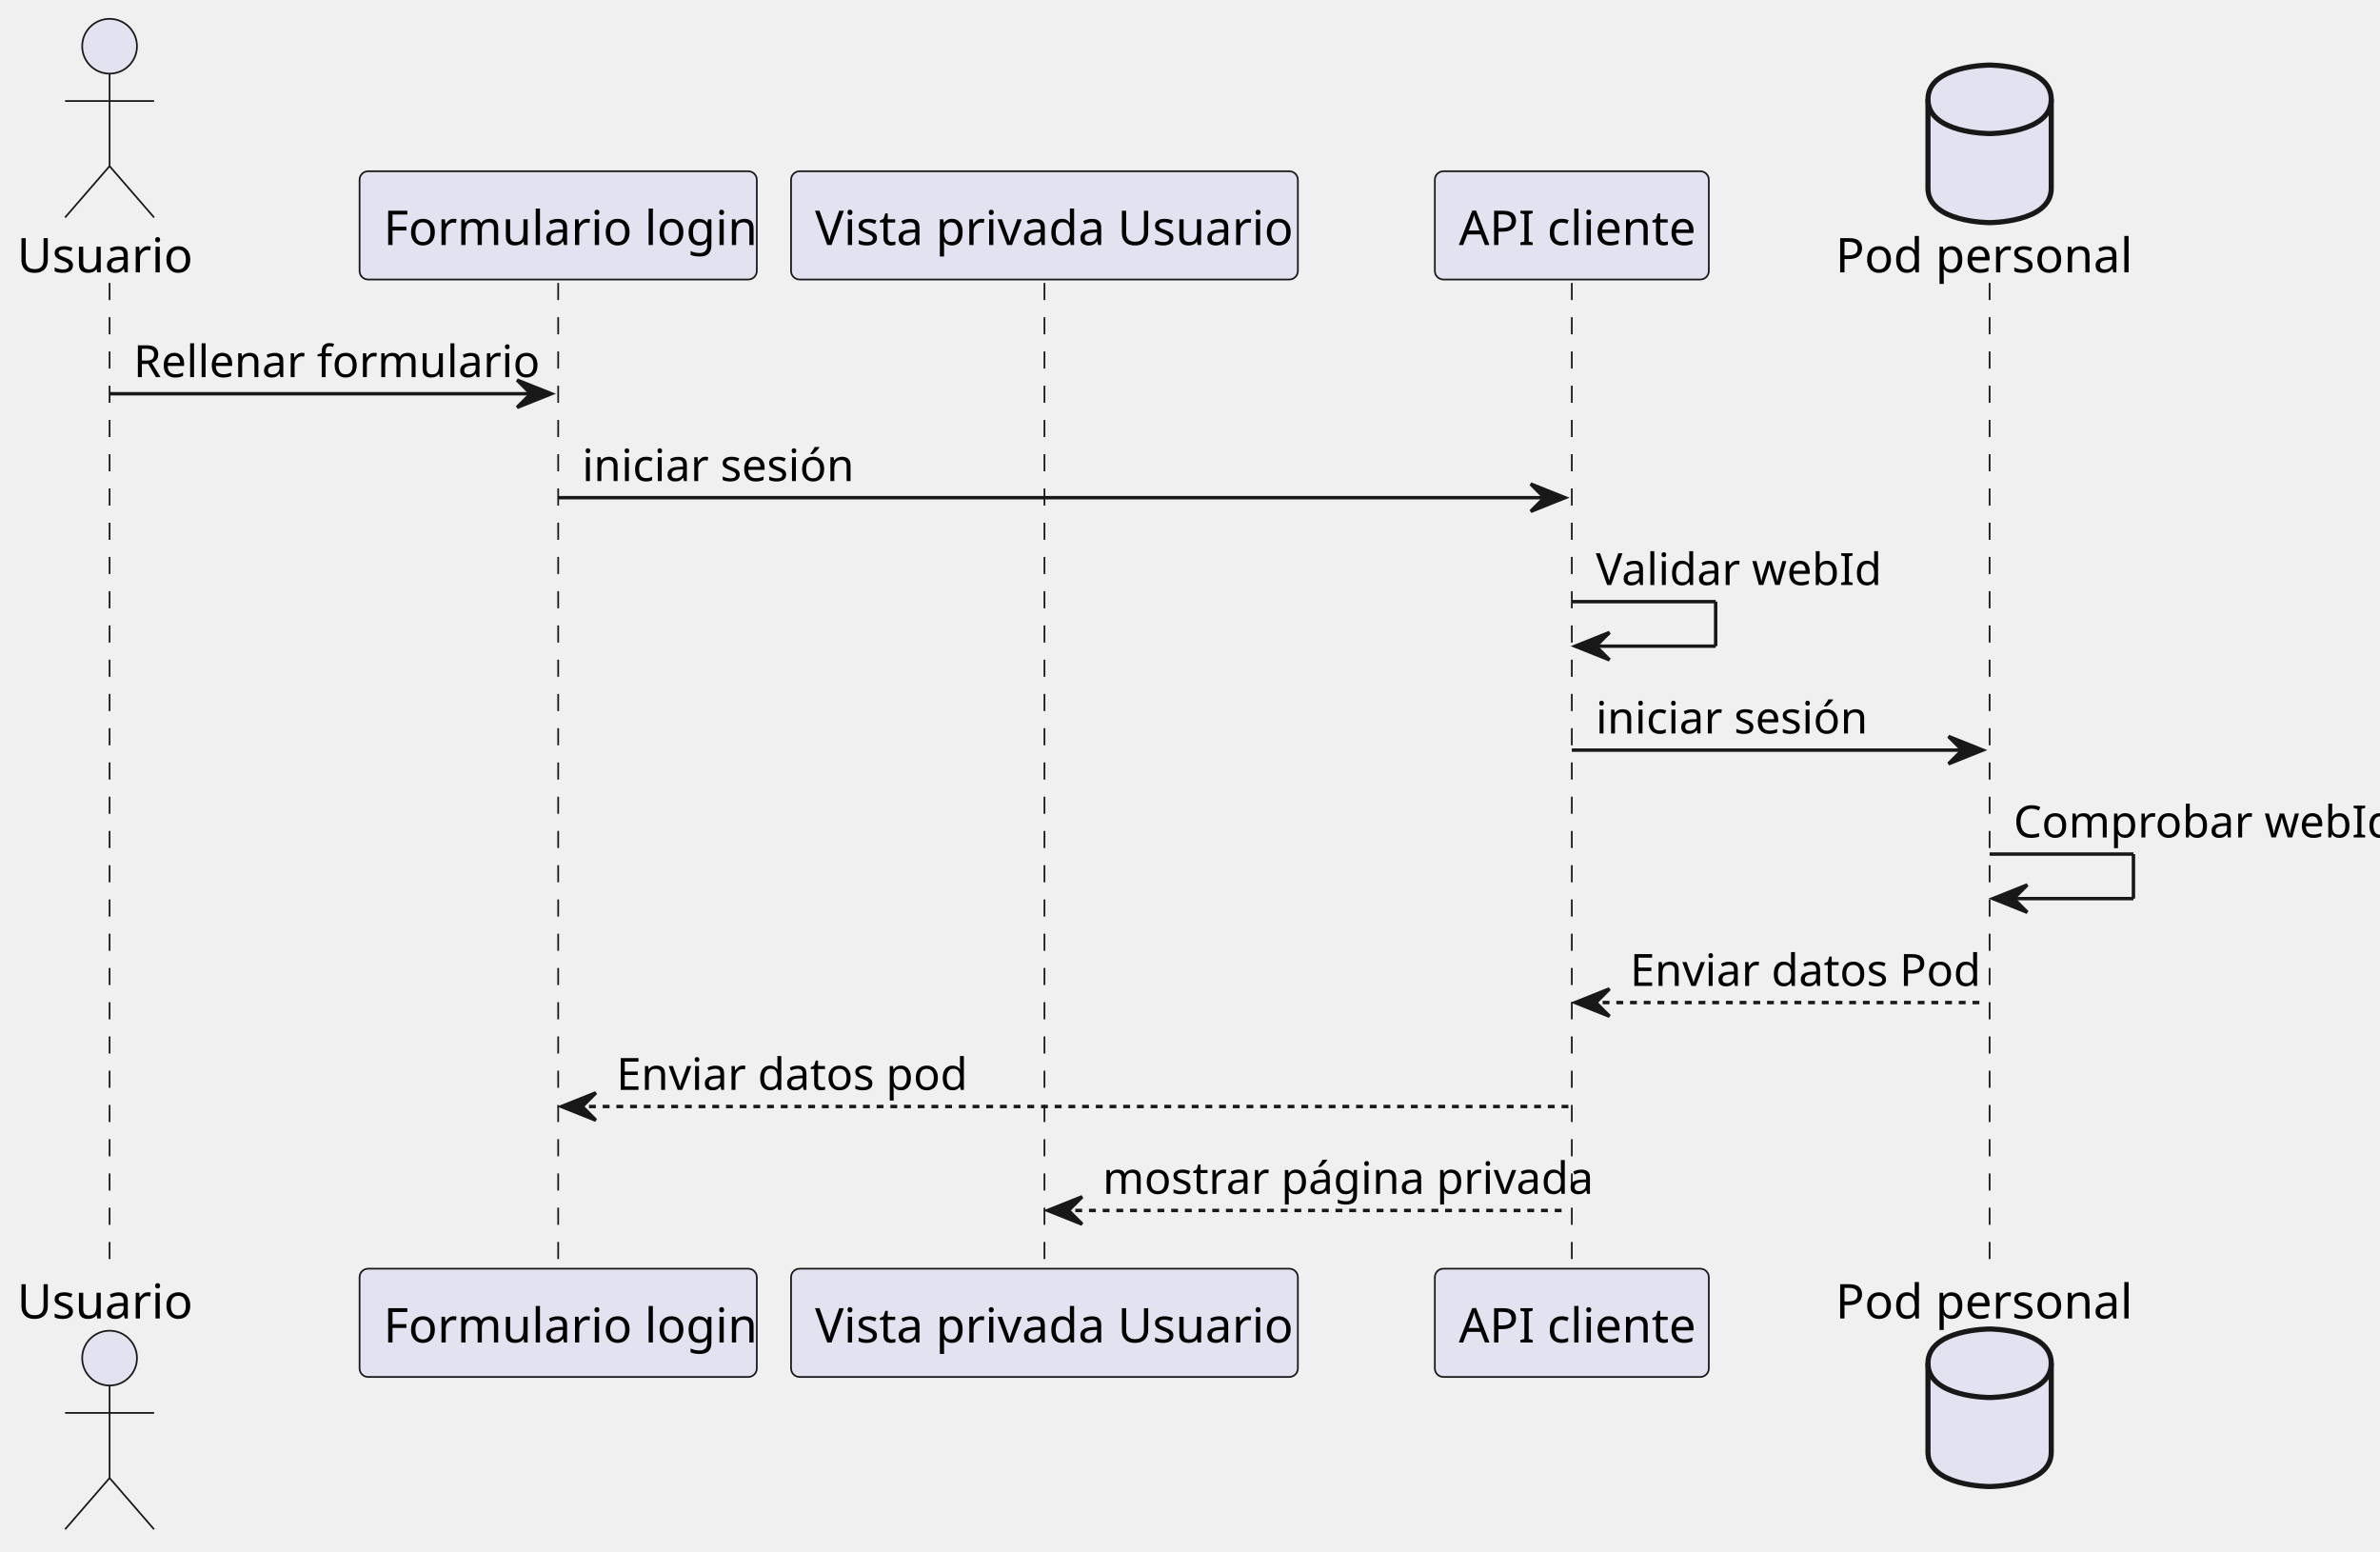
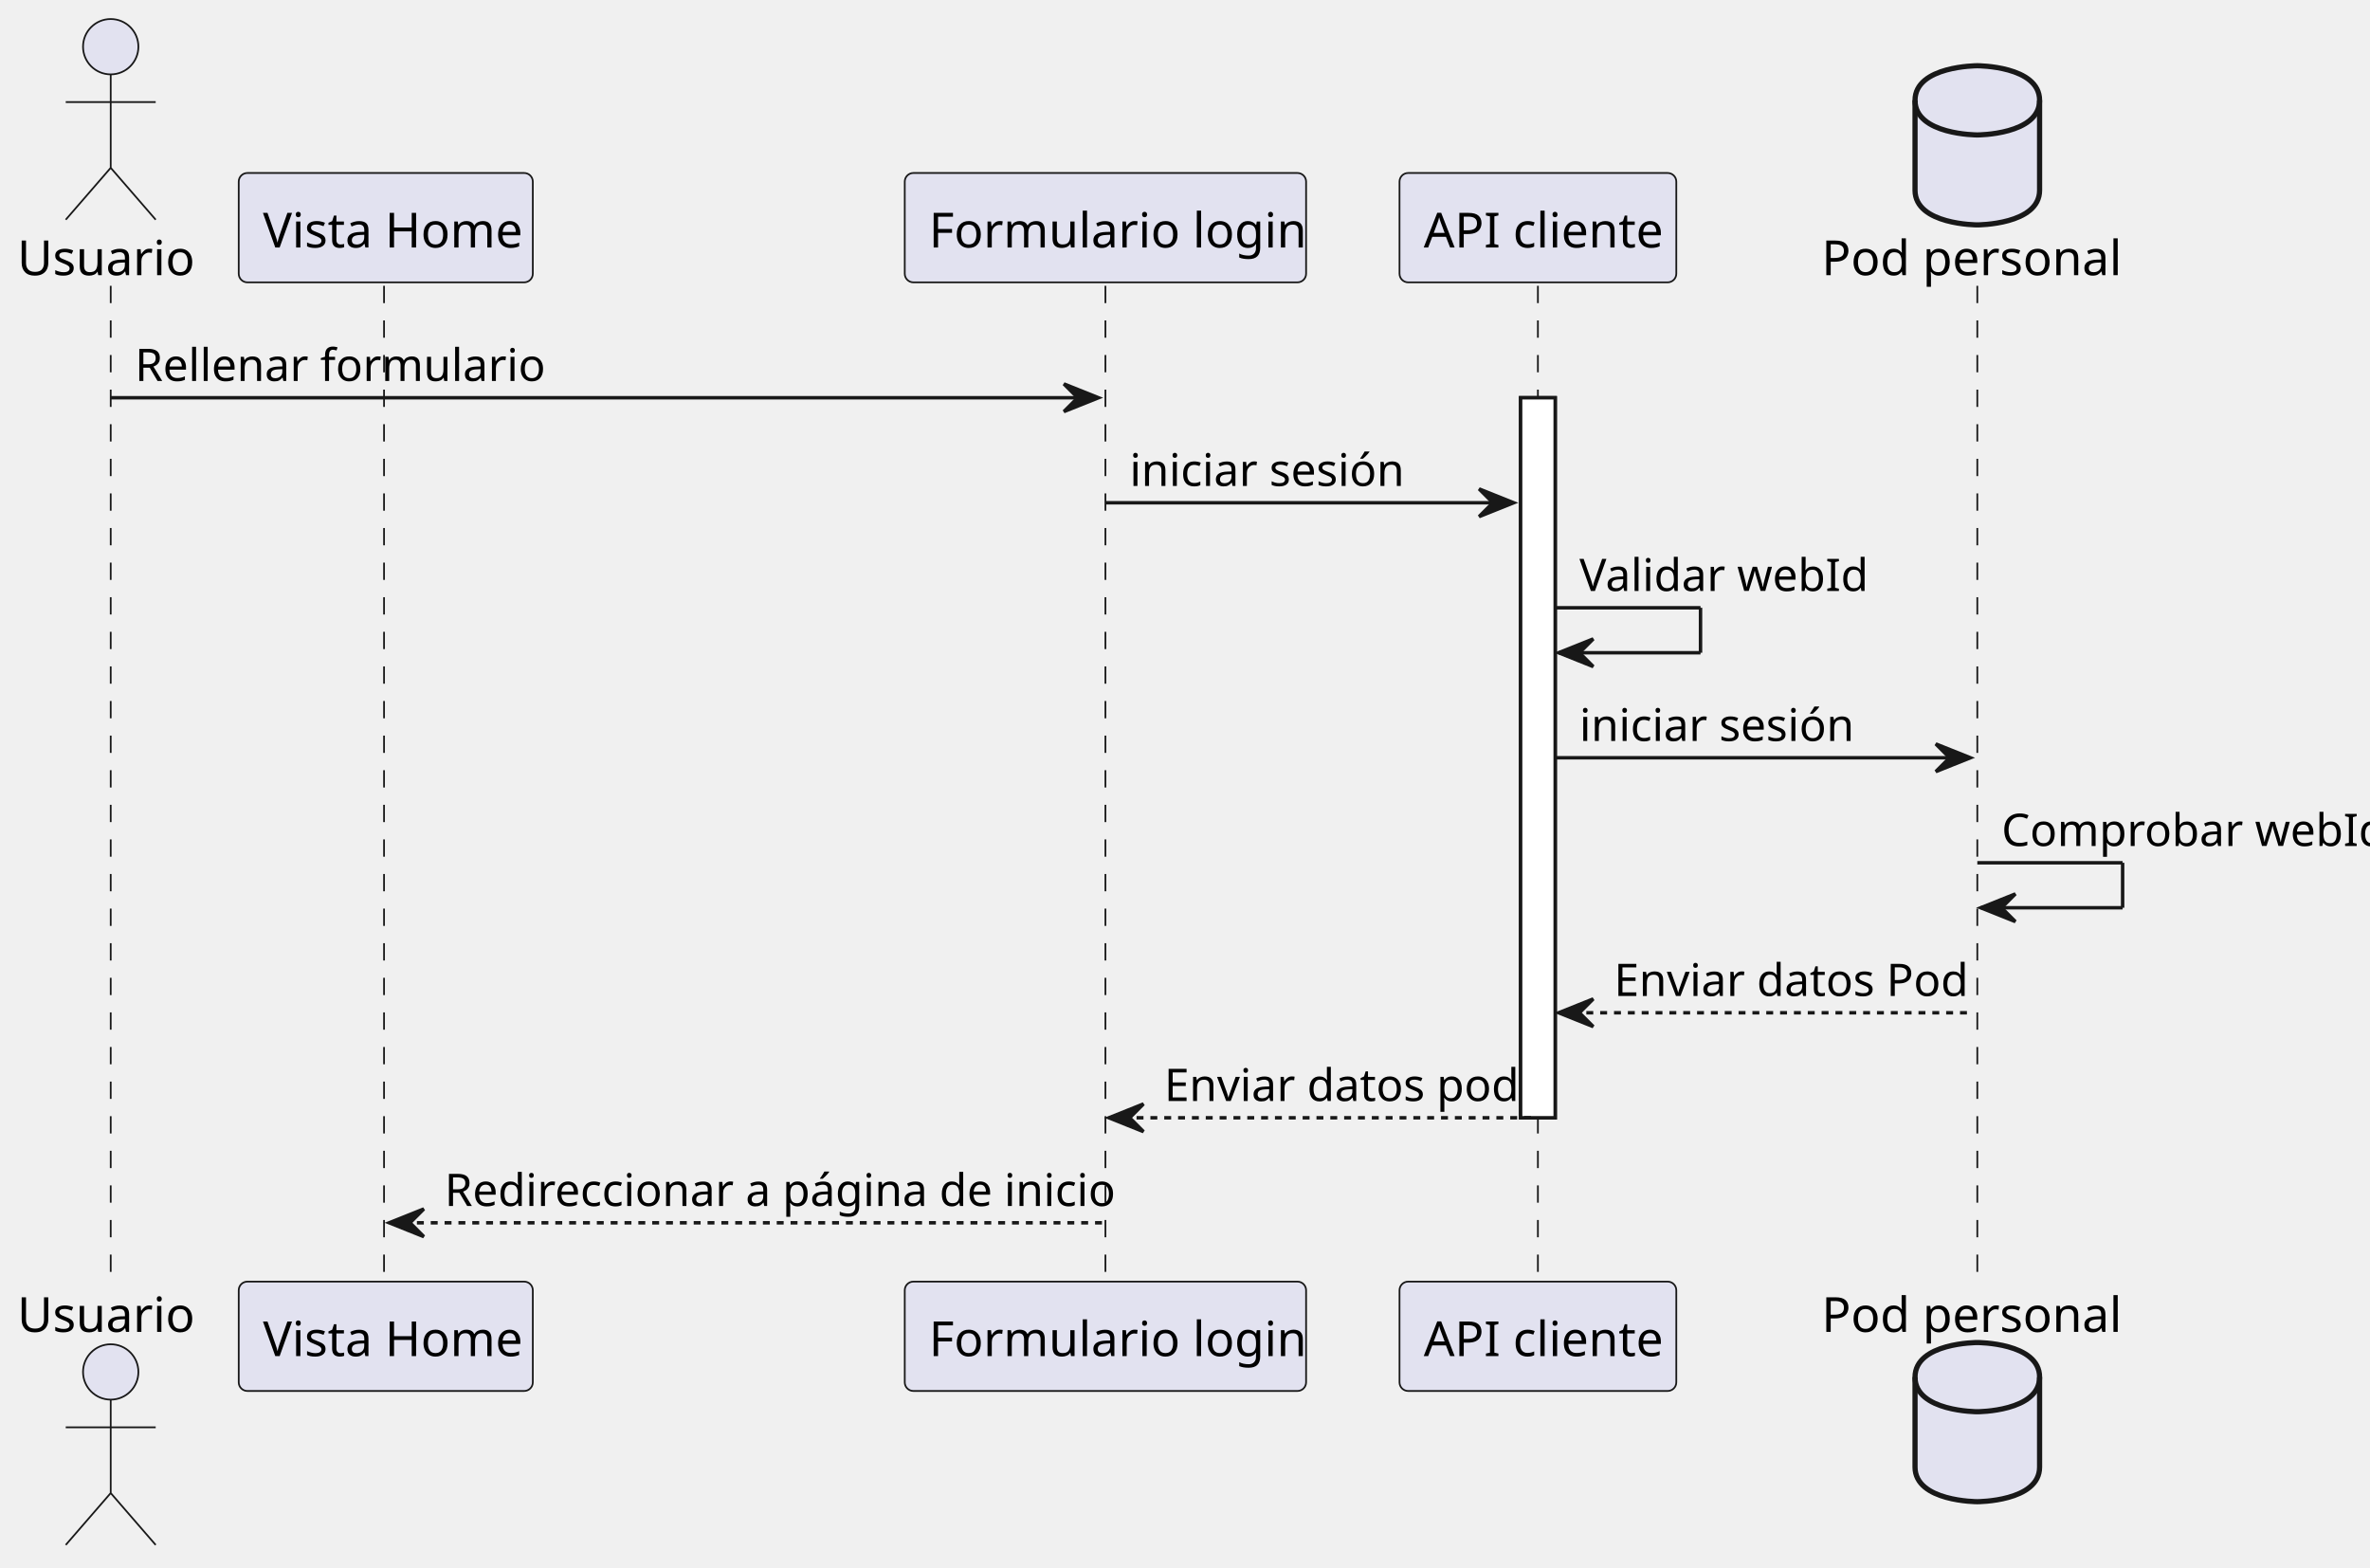
- <svg xmlns="http://www.w3.org/2000/svg" contentStyleType="text/css" height="453px" preserveAspectRatio="none" style="width:695px;height:453px;background:#FFFFFF;" version="1.1" viewBox="0 0 695 453" width="695px" zoomAndPan="magnify">
+ <svg xmlns="http://www.w3.org/2000/svg" contentStyleType="text/css" height="453px" preserveAspectRatio="none" style="width:685px;height:453px;background:#FFFFFF;" version="1.1" viewBox="0 0 685 453" width="685px" zoomAndPan="magnify">
  <defs />
  <g>
+     <rect fill="#FFFFFF" height="208.109" style="stroke:#181818;stroke-width:1.0;" width="10" x="439.5" y="114.961" />
    <line style="stroke:#181818;stroke-width:0.5;stroke-dasharray:5.0,5.0;" x1="32" x2="32" y1="82.609" y2="371.422" />
-     <line style="stroke:#181818;stroke-width:0.5;stroke-dasharray:5.0,5.0;" x1="163" x2="163" y1="82.609" y2="371.422" />
-     <line style="stroke:#181818;stroke-width:0.5;stroke-dasharray:5.0,5.0;" x1="305" x2="305" y1="82.609" y2="371.422" />
-     <line style="stroke:#181818;stroke-width:0.5;stroke-dasharray:5.0,5.0;" x1="459" x2="459" y1="82.609" y2="371.422" />
-     <line style="stroke:#181818;stroke-width:0.5;stroke-dasharray:5.0,5.0;" x1="581" x2="581" y1="82.609" y2="371.422" />
+     <line style="stroke:#181818;stroke-width:0.5;stroke-dasharray:5.0,5.0;" x1="111" x2="111" y1="82.609" y2="371.422" />
+     <line style="stroke:#181818;stroke-width:0.5;stroke-dasharray:5.0,5.0;" x1="319.5" x2="319.5" y1="82.609" y2="371.422" />
+     <line style="stroke:#181818;stroke-width:0.5;stroke-dasharray:5.0,5.0;" x1="444.5" x2="444.5" y1="82.609" y2="371.422" />
+     <line style="stroke:#181818;stroke-width:0.5;stroke-dasharray:5.0,5.0;" x1="571.5" x2="571.5" y1="82.609" y2="371.422" />
    <text fill="#000000" font-family="sans-serif" font-size="14" lengthAdjust="spacing" textLength="48" x="5" y="79.533">Usuario</text>
    <ellipse cx="32" cy="13.5" fill="#E2E2F0" rx="8" ry="8" style="stroke:#181818;stroke-width:0.5;" />
    <path d="M32,21.5 L32,48.5 M19,29.5 L45,29.5 M32,48.5 L19,63.5 M32,48.5 L45,63.5 " fill="none" style="stroke:#181818;stroke-width:0.5;" />
    <text fill="#000000" font-family="sans-serif" font-size="14" lengthAdjust="spacing" textLength="48" x="5" y="384.955">Usuario</text>
    <ellipse cx="32" cy="396.531" fill="#E2E2F0" rx="8" ry="8" style="stroke:#181818;stroke-width:0.5;" />
    <path d="M32,404.531 L32,431.531 M19,412.531 L45,412.531 M32,431.531 L19,446.531 M32,431.531 L45,446.531 " fill="none" style="stroke:#181818;stroke-width:0.5;" />
-     <rect fill="#E2E2F0" height="31.609" rx="2.5" ry="2.5" style="stroke:#181818;stroke-width:0.5;" width="116" x="105" y="50" />
-     <text fill="#000000" font-family="sans-serif" font-size="14" lengthAdjust="spacing" textLength="102" x="112" y="71.533">Formulario login</text>
-     <rect fill="#E2E2F0" height="31.609" rx="2.5" ry="2.5" style="stroke:#181818;stroke-width:0.5;" width="116" x="105" y="370.422" />
-     <text fill="#000000" font-family="sans-serif" font-size="14" lengthAdjust="spacing" textLength="102" x="112" y="391.955">Formulario login</text>
-     <rect fill="#E2E2F0" height="31.609" rx="2.5" ry="2.5" style="stroke:#181818;stroke-width:0.5;" width="148" x="231" y="50" />
-     <text fill="#000000" font-family="sans-serif" font-size="14" lengthAdjust="spacing" textLength="134" x="238" y="71.533">Vista privada Usuario</text>
-     <rect fill="#E2E2F0" height="31.609" rx="2.5" ry="2.5" style="stroke:#181818;stroke-width:0.5;" width="148" x="231" y="370.422" />
-     <text fill="#000000" font-family="sans-serif" font-size="14" lengthAdjust="spacing" textLength="134" x="238" y="391.955">Vista privada Usuario</text>
-     <rect fill="#E2E2F0" height="31.609" rx="2.5" ry="2.5" style="stroke:#181818;stroke-width:0.5;" width="80" x="419" y="50" />
-     <text fill="#000000" font-family="sans-serif" font-size="14" lengthAdjust="spacing" textLength="66" x="426" y="71.533">API cliente</text>
-     <rect fill="#E2E2F0" height="31.609" rx="2.5" ry="2.5" style="stroke:#181818;stroke-width:0.5;" width="80" x="419" y="370.422" />
-     <text fill="#000000" font-family="sans-serif" font-size="14" lengthAdjust="spacing" textLength="66" x="426" y="391.955">API cliente</text>
-     <text fill="#000000" font-family="sans-serif" font-size="14" lengthAdjust="spacing" textLength="84" x="536" y="79.533">Pod personal</text>
-     <path d="M563,29 C563,19 581,19 581,19 C581,19 599,19 599,29 L599,55 C599,65 581,65 581,65 C581,65 563,65 563,55 L563,29 " fill="#E2E2F0" style="stroke:#181818;stroke-width:1.5;" />
-     <path d="M563,29 C563,39 581,39 581,39 C581,39 599,39 599,29 " fill="none" style="stroke:#181818;stroke-width:1.5;" />
-     <text fill="#000000" font-family="sans-serif" font-size="14" lengthAdjust="spacing" textLength="84" x="536" y="384.955">Pod personal</text>
-     <path d="M563,398.031 C563,388.031 581,388.031 581,388.031 C581,388.031 599,388.031 599,398.031 L599,424.031 C599,434.031 581,434.031 581,434.031 C581,434.031 563,434.031 563,424.031 L563,398.031 " fill="#E2E2F0" style="stroke:#181818;stroke-width:1.5;" />
-     <path d="M563,398.031 C563,408.031 581,408.031 581,408.031 C581,408.031 599,408.031 599,398.031 " fill="none" style="stroke:#181818;stroke-width:1.5;" />
-     <polygon fill="#181818" points="151,110.961,161,114.961,151,118.961,155,114.961" style="stroke:#181818;stroke-width:1.0;" />
-     <line style="stroke:#181818;stroke-width:1.0;" x1="32" x2="157" y1="114.961" y2="114.961" />
+     <rect fill="#E2E2F0" height="31.609" rx="2.5" ry="2.5" style="stroke:#181818;stroke-width:0.5;" width="85" x="69" y="50" />
+     <text fill="#000000" font-family="sans-serif" font-size="14" lengthAdjust="spacing" textLength="71" x="76" y="71.533">Vista Home</text>
+     <rect fill="#E2E2F0" height="31.609" rx="2.5" ry="2.5" style="stroke:#181818;stroke-width:0.5;" width="85" x="69" y="370.422" />
+     <text fill="#000000" font-family="sans-serif" font-size="14" lengthAdjust="spacing" textLength="71" x="76" y="391.955">Vista Home</text>
+     <rect fill="#E2E2F0" height="31.609" rx="2.5" ry="2.5" style="stroke:#181818;stroke-width:0.5;" width="116" x="261.5" y="50" />
+     <text fill="#000000" font-family="sans-serif" font-size="14" lengthAdjust="spacing" textLength="102" x="268.5" y="71.533">Formulario login</text>
+     <rect fill="#E2E2F0" height="31.609" rx="2.5" ry="2.5" style="stroke:#181818;stroke-width:0.5;" width="116" x="261.5" y="370.422" />
+     <text fill="#000000" font-family="sans-serif" font-size="14" lengthAdjust="spacing" textLength="102" x="268.5" y="391.955">Formulario login</text>
+     <rect fill="#E2E2F0" height="31.609" rx="2.5" ry="2.5" style="stroke:#181818;stroke-width:0.5;" width="80" x="404.5" y="50" />
+     <text fill="#000000" font-family="sans-serif" font-size="14" lengthAdjust="spacing" textLength="66" x="411.5" y="71.533">API cliente</text>
+     <rect fill="#E2E2F0" height="31.609" rx="2.5" ry="2.5" style="stroke:#181818;stroke-width:0.5;" width="80" x="404.5" y="370.422" />
+     <text fill="#000000" font-family="sans-serif" font-size="14" lengthAdjust="spacing" textLength="66" x="411.5" y="391.955">API cliente</text>
+     <text fill="#000000" font-family="sans-serif" font-size="14" lengthAdjust="spacing" textLength="84" x="526.5" y="79.533">Pod personal</text>
+     <path d="M553.5,29 C553.5,19 571.5,19 571.5,19 C571.5,19 589.5,19 589.5,29 L589.5,55 C589.5,65 571.5,65 571.5,65 C571.5,65 553.5,65 553.5,55 L553.5,29 " fill="#E2E2F0" style="stroke:#181818;stroke-width:1.5;" />
+     <path d="M553.5,29 C553.5,39 571.5,39 571.5,39 C571.5,39 589.5,39 589.5,29 " fill="none" style="stroke:#181818;stroke-width:1.5;" />
+     <text fill="#000000" font-family="sans-serif" font-size="14" lengthAdjust="spacing" textLength="84" x="526.5" y="384.955">Pod personal</text>
+     <path d="M553.5,398.031 C553.5,388.031 571.5,388.031 571.5,388.031 C571.5,388.031 589.5,388.031 589.5,398.031 L589.5,424.031 C589.5,434.031 571.5,434.031 571.5,434.031 C571.5,434.031 553.5,434.031 553.5,424.031 L553.5,398.031 " fill="#E2E2F0" style="stroke:#181818;stroke-width:1.5;" />
+     <path d="M553.5,398.031 C553.5,408.031 571.5,408.031 571.5,408.031 C571.5,408.031 589.5,408.031 589.5,398.031 " fill="none" style="stroke:#181818;stroke-width:1.5;" />
+     <rect fill="#FFFFFF" height="208.109" style="stroke:#181818;stroke-width:1.0;" width="10" x="439.5" y="114.961" />
+     <polygon fill="#181818" points="307.5,110.961,317.5,114.961,307.5,118.961,311.5,114.961" style="stroke:#181818;stroke-width:1.0;" />
+     <line style="stroke:#181818;stroke-width:1.0;" x1="32" x2="313.5" y1="114.961" y2="114.961" />
    <text fill="#000000" font-family="sans-serif" font-size="13" lengthAdjust="spacing" textLength="107" x="39" y="110.105">Rellenar formulario</text>
-     <polygon fill="#181818" points="447,141.312,457,145.312,447,149.312,451,145.312" style="stroke:#181818;stroke-width:1.0;" />
-     <line style="stroke:#181818;stroke-width:1.0;" x1="163" x2="453" y1="145.312" y2="145.312" />
-     <text fill="#000000" font-family="sans-serif" font-size="13" lengthAdjust="spacing" textLength="76" x="170" y="140.456">iniciar sesión</text>
-     <line style="stroke:#181818;stroke-width:1.0;" x1="459" x2="501" y1="175.664" y2="175.664" />
-     <line style="stroke:#181818;stroke-width:1.0;" x1="501" x2="501" y1="175.664" y2="188.664" />
-     <line style="stroke:#181818;stroke-width:1.0;" x1="460" x2="501" y1="188.664" y2="188.664" />
-     <polygon fill="#181818" points="470,184.664,460,188.664,470,192.664,466,188.664" style="stroke:#181818;stroke-width:1.0;" />
-     <text fill="#000000" font-family="sans-serif" font-size="13" lengthAdjust="spacing" textLength="77" x="466" y="170.808">Validar webId</text>
-     <polygon fill="#181818" points="569,215.016,579,219.016,569,223.016,573,219.016" style="stroke:#181818;stroke-width:1.0;" />
-     <line style="stroke:#181818;stroke-width:1.0;" x1="459" x2="575" y1="219.016" y2="219.016" />
-     <text fill="#000000" font-family="sans-serif" font-size="13" lengthAdjust="spacing" textLength="76" x="466" y="214.159">iniciar sesión</text>
-     <line style="stroke:#181818;stroke-width:1.0;" x1="581" x2="623" y1="249.367" y2="249.367" />
-     <line style="stroke:#181818;stroke-width:1.0;" x1="623" x2="623" y1="249.367" y2="262.367" />
-     <line style="stroke:#181818;stroke-width:1.0;" x1="582" x2="623" y1="262.367" y2="262.367" />
-     <polygon fill="#181818" points="592,258.367,582,262.367,592,266.367,588,262.367" style="stroke:#181818;stroke-width:1.0;" />
-     <text fill="#000000" font-family="sans-serif" font-size="13" lengthAdjust="spacing" textLength="100" x="588" y="244.511">Comprobar webId</text>
-     <polygon fill="#181818" points="470,288.719,460,292.719,470,296.719,466,292.719" style="stroke:#181818;stroke-width:1.0;" />
-     <line style="stroke:#181818;stroke-width:1.0;stroke-dasharray:2.0,2.0;" x1="464" x2="580" y1="292.719" y2="292.719" />
-     <text fill="#000000" font-family="sans-serif" font-size="13" lengthAdjust="spacing" textLength="98" x="476" y="287.862">Enviar datos Pod</text>
-     <polygon fill="#181818" points="174,319.07,164,323.07,174,327.07,170,323.07" style="stroke:#181818;stroke-width:1.0;" />
-     <line style="stroke:#181818;stroke-width:1.0;stroke-dasharray:2.0,2.0;" x1="168" x2="458" y1="323.07" y2="323.07" />
-     <text fill="#000000" font-family="sans-serif" font-size="13" lengthAdjust="spacing" textLength="96" x="180" y="318.214">Enviar datos pod</text>
-     <polygon fill="#181818" points="316,349.422,306,353.422,316,357.422,312,353.422" style="stroke:#181818;stroke-width:1.0;" />
-     <line style="stroke:#181818;stroke-width:1.0;stroke-dasharray:2.0,2.0;" x1="310" x2="458" y1="353.422" y2="353.422" />
-     <text fill="#000000" font-family="sans-serif" font-size="13" lengthAdjust="spacing" textLength="130" x="322" y="348.565">mostrar página privada</text>
+     <polygon fill="#181818" points="427.5,141.312,437.5,145.312,427.5,149.312,431.5,145.312" style="stroke:#181818;stroke-width:1.0;" />
+     <line style="stroke:#181818;stroke-width:1.0;" x1="319.5" x2="433.5" y1="145.312" y2="145.312" />
+     <text fill="#000000" font-family="sans-serif" font-size="13" lengthAdjust="spacing" textLength="76" x="326.5" y="140.456">iniciar sesión</text>
+     <line style="stroke:#181818;stroke-width:1.0;" x1="449.5" x2="491.5" y1="175.664" y2="175.664" />
+     <line style="stroke:#181818;stroke-width:1.0;" x1="491.5" x2="491.5" y1="175.664" y2="188.664" />
+     <line style="stroke:#181818;stroke-width:1.0;" x1="450.5" x2="491.5" y1="188.664" y2="188.664" />
+     <polygon fill="#181818" points="460.5,184.664,450.5,188.664,460.5,192.664,456.5,188.664" style="stroke:#181818;stroke-width:1.0;" />
+     <text fill="#000000" font-family="sans-serif" font-size="13" lengthAdjust="spacing" textLength="77" x="456.5" y="170.808">Validar webId</text>
+     <polygon fill="#181818" points="559.5,215.016,569.5,219.016,559.5,223.016,563.5,219.016" style="stroke:#181818;stroke-width:1.0;" />
+     <line style="stroke:#181818;stroke-width:1.0;" x1="449.5" x2="565.5" y1="219.016" y2="219.016" />
+     <text fill="#000000" font-family="sans-serif" font-size="13" lengthAdjust="spacing" textLength="76" x="456.5" y="214.159">iniciar sesión</text>
+     <line style="stroke:#181818;stroke-width:1.0;" x1="571.5" x2="613.5" y1="249.367" y2="249.367" />
+     <line style="stroke:#181818;stroke-width:1.0;" x1="613.5" x2="613.5" y1="249.367" y2="262.367" />
+     <line style="stroke:#181818;stroke-width:1.0;" x1="572.5" x2="613.5" y1="262.367" y2="262.367" />
+     <polygon fill="#181818" points="582.5,258.367,572.5,262.367,582.5,266.367,578.5,262.367" style="stroke:#181818;stroke-width:1.0;" />
+     <text fill="#000000" font-family="sans-serif" font-size="13" lengthAdjust="spacing" textLength="100" x="578.5" y="244.511">Comprobar webId</text>
+     <polygon fill="#181818" points="460.5,288.719,450.5,292.719,460.5,296.719,456.5,292.719" style="stroke:#181818;stroke-width:1.0;" />
+     <line style="stroke:#181818;stroke-width:1.0;stroke-dasharray:2.0,2.0;" x1="454.5" x2="570.5" y1="292.719" y2="292.719" />
+     <text fill="#000000" font-family="sans-serif" font-size="13" lengthAdjust="spacing" textLength="98" x="466.5" y="287.862">Enviar datos Pod</text>
+     <polygon fill="#181818" points="330.5,319.07,320.5,323.07,330.5,327.07,326.5,323.07" style="stroke:#181818;stroke-width:1.0;" />
+     <line style="stroke:#181818;stroke-width:1.0;stroke-dasharray:2.0,2.0;" x1="324.5" x2="443.5" y1="323.07" y2="323.07" />
+     <text fill="#000000" font-family="sans-serif" font-size="13" lengthAdjust="spacing" textLength="96" x="336.5" y="318.214">Enviar datos pod</text>
+     <polygon fill="#181818" points="122.5,349.422,112.5,353.422,122.5,357.422,118.5,353.422" style="stroke:#181818;stroke-width:1.0;" />
+     <line style="stroke:#181818;stroke-width:1.0;stroke-dasharray:2.0,2.0;" x1="116.5" x2="318.5" y1="353.422" y2="353.422" />
+     <text fill="#000000" font-family="sans-serif" font-size="13" lengthAdjust="spacing" textLength="184" x="128.5" y="348.565">Redireccionar a página de inicio</text>
  </g>
</svg>
